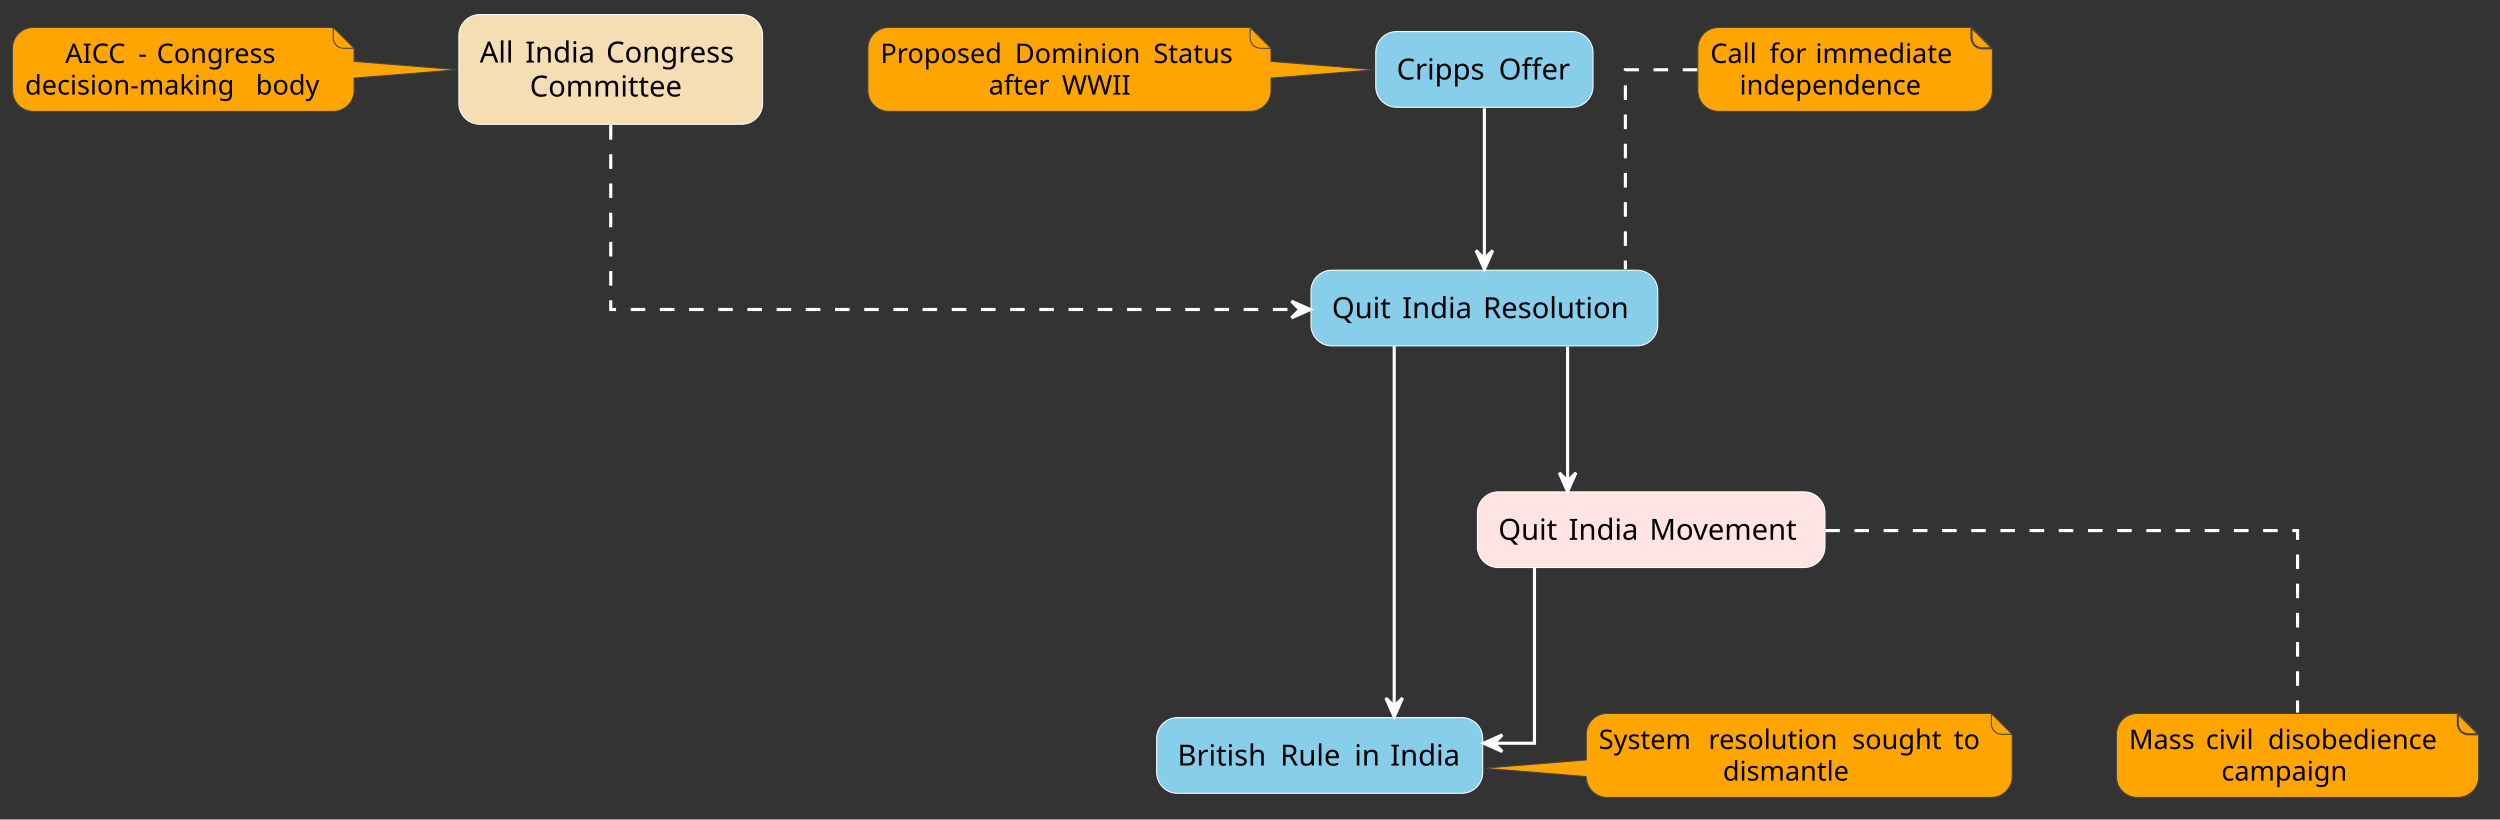
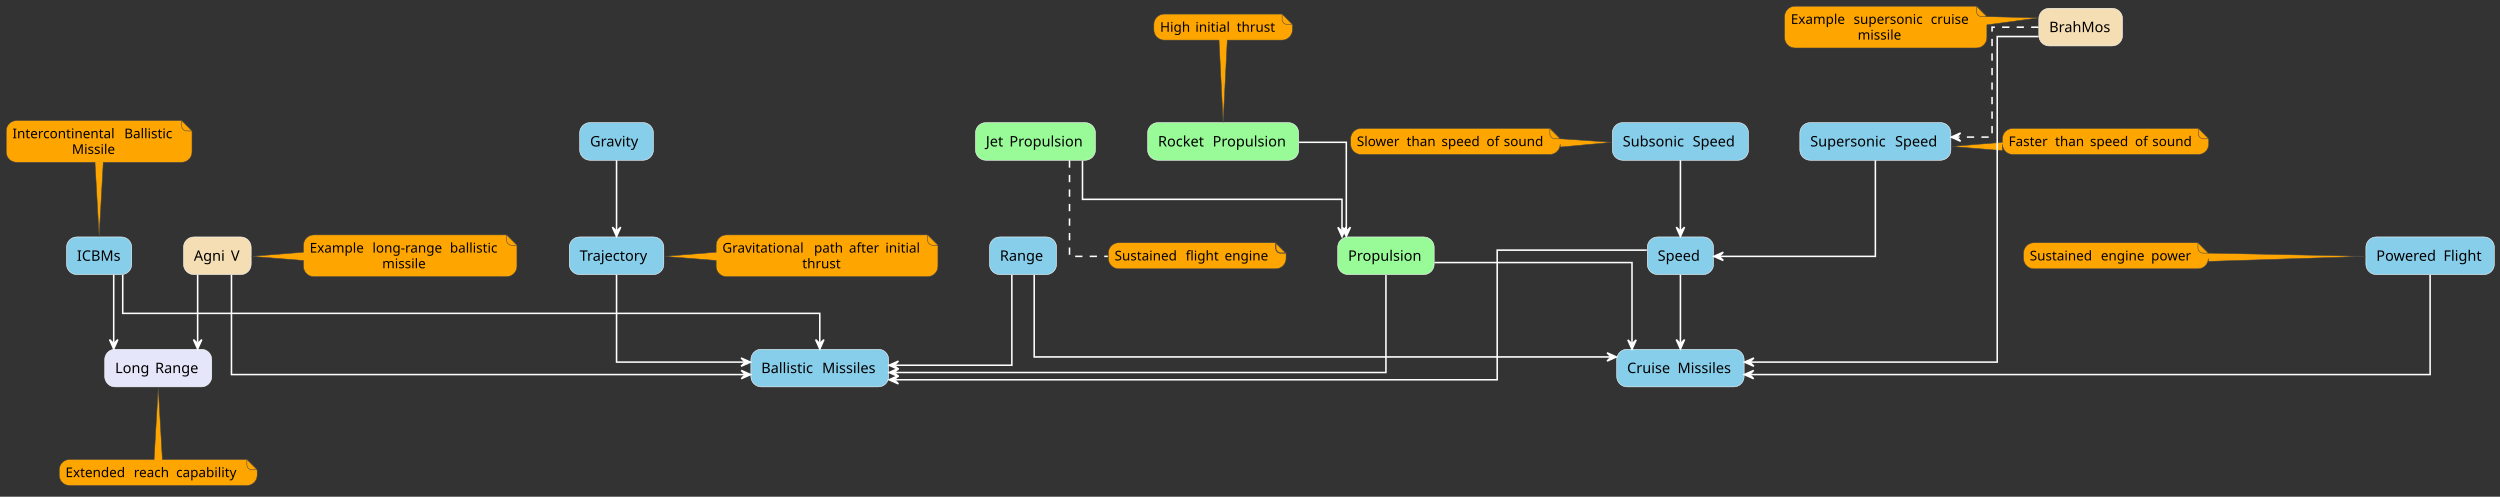
- <svg xmlns="http://www.w3.org/2000/svg" contentStyleType="text/css" data-diagram-type="CLASS" height="393px" preserveAspectRatio="none" style="width:1199px;height:393px;background:#333333;" version="1.1" viewBox="0 0 1199 393" width="1199px" zoomAndPan="magnify">
+ <svg xmlns="http://www.w3.org/2000/svg" contentStyleType="text/css" data-diagram-type="CLASS" height="479px" preserveAspectRatio="none" style="width:2411px;height:479px;background:#333333;" version="1.1" viewBox="0 0 2411 479" width="2411px" zoomAndPan="magnify">
  <defs />
  <g>
-     <rect fill="#333333" height="393" style="stroke:none;stroke-width:1;" width="1199" x="0" y="0" />
-     <g class="entity" data-entity="Quit India Resolution" data-source-line="23" data-uid="ent0002" id="entity_Quit India Resolution">
-       <rect fill="#87CEEB" height="36.297" rx="10" ry="10" style="stroke:#FFFFFF;stroke-width:0.5;" width="166.31" x="628.76" y="129.59" />
-       <text fill="#000000" font-family="Sans-Serif" font-size="14" lengthAdjust="spacing" textLength="29.271" x="638.76" y="152.585">Quit</text>
-       <text fill="#000000" font-family="Sans-Serif" font-size="14" lengthAdjust="spacing" textLength="4.45" x="668.032" y="152.585"> </text>
-       <text fill="#000000" font-family="Sans-Serif" font-size="14" lengthAdjust="spacing" textLength="34.357" x="672.482" y="152.585">India</text>
-       <text fill="#000000" font-family="Sans-Serif" font-size="14" lengthAdjust="spacing" textLength="4.45" x="706.839" y="152.585"> </text>
-       <text fill="#000000" font-family="Sans-Serif" font-size="14" lengthAdjust="spacing" textLength="73.78" x="711.289" y="152.585">Resolution</text>
-     </g>
-     <g class="entity" data-entity="All India Congress Committee" data-source-line="24" data-uid="ent0003" id="entity_All India Congress Committee">
-       <rect fill="#F5DEB3" height="52.594" rx="10" ry="10" style="stroke:#FFFFFF;stroke-width:0.5;" width="145.672" x="220.08" y="7" />
-       <text fill="#000000" font-family="Sans-Serif" font-size="14" lengthAdjust="spacing" textLength="17.356" x="230.08" y="29.995">All</text>
-       <text fill="#000000" font-family="Sans-Serif" font-size="14" lengthAdjust="spacing" textLength="4.45" x="247.436" y="29.995"> </text>
-       <text fill="#000000" font-family="Sans-Serif" font-size="14" lengthAdjust="spacing" textLength="34.357" x="251.887" y="29.995">India</text>
-       <text fill="#000000" font-family="Sans-Serif" font-size="14" lengthAdjust="spacing" textLength="4.45" x="286.244" y="29.995"> </text>
-       <text fill="#000000" font-family="Sans-Serif" font-size="14" lengthAdjust="spacing" textLength="65.058" x="290.694" y="29.995">Congress</text>
-       <text fill="#000000" font-family="Sans-Serif" font-size="14" lengthAdjust="spacing" textLength="77.711" x="254.06" y="46.292">Committee</text>
-     </g>
-     <g class="entity" data-entity="British Rule in India" data-source-line="25" data-uid="ent0004" id="entity_British Rule in India">
-       <rect fill="#87CEEB" height="36.297" rx="10" ry="10" style="stroke:#FFFFFF;stroke-width:0.5;" width="156.37" x="554.73" y="344.17" />
-       <text fill="#000000" font-family="Sans-Serif" font-size="14" lengthAdjust="spacing" textLength="44.796" x="564.73" y="367.165">British</text>
-       <text fill="#000000" font-family="Sans-Serif" font-size="14" lengthAdjust="spacing" textLength="4.45" x="609.526" y="367.165"> </text>
-       <text fill="#000000" font-family="Sans-Serif" font-size="14" lengthAdjust="spacing" textLength="31.104" x="613.976" y="367.165">Rule</text>
-       <text fill="#000000" font-family="Sans-Serif" font-size="14" lengthAdjust="spacing" textLength="4.45" x="645.08" y="367.165"> </text>
-       <text fill="#000000" font-family="Sans-Serif" font-size="14" lengthAdjust="spacing" textLength="12.763" x="649.53" y="367.165">in</text>
-       <text fill="#000000" font-family="Sans-Serif" font-size="14" lengthAdjust="spacing" textLength="4.45" x="662.293" y="367.165"> </text>
-       <text fill="#000000" font-family="Sans-Serif" font-size="14" lengthAdjust="spacing" textLength="34.357" x="666.743" y="367.165">India</text>
-     </g>
-     <g class="entity" data-entity="Cripps Offer" data-source-line="26" data-uid="ent0005" id="entity_Cripps Offer">
-       <rect fill="#87CEEB" height="36.297" rx="10" ry="10" style="stroke:#FFFFFF;stroke-width:0.5;" width="104.185" x="659.82" y="15.15" />
-       <text fill="#000000" font-family="Sans-Serif" font-size="14" lengthAdjust="spacing" textLength="44.488" x="669.82" y="38.145">Cripps</text>
-       <text fill="#000000" font-family="Sans-Serif" font-size="14" lengthAdjust="spacing" textLength="4.45" x="714.308" y="38.145"> </text>
-       <text fill="#000000" font-family="Sans-Serif" font-size="14" lengthAdjust="spacing" textLength="35.246" x="718.759" y="38.145">Offer</text>
-     </g>
-     <g class="entity" data-entity="Quit India Movement" data-source-line="27" data-uid="ent0006" id="entity_Quit India Movement">
-       <rect fill="#FFE4E1" height="36.297" rx="10" ry="10" style="stroke:#FFFFFF;stroke-width:0.5;" width="166.685" x="708.57" y="235.89" />
-       <text fill="#000000" font-family="Sans-Serif" font-size="14" lengthAdjust="spacing" textLength="29.271" x="718.57" y="258.885">Quit</text>
-       <text fill="#000000" font-family="Sans-Serif" font-size="14" lengthAdjust="spacing" textLength="4.45" x="747.841" y="258.885"> </text>
-       <text fill="#000000" font-family="Sans-Serif" font-size="14" lengthAdjust="spacing" textLength="34.357" x="752.292" y="258.885">India</text>
-       <text fill="#000000" font-family="Sans-Serif" font-size="14" lengthAdjust="spacing" textLength="4.45" x="786.649" y="258.885"> </text>
-       <text fill="#000000" font-family="Sans-Serif" font-size="14" lengthAdjust="spacing" textLength="74.156" x="791.099" y="258.885">Movement</text>
-     </g>
-     <g class="entity" data-entity="GMN12" data-source-line="38" data-uid="ent0013" id="entity_GMN12">
-       <path d="M814.28,23.16 L814.28,43.426 A10,10 0 0 0 824.28,53.426 L945.549,53.426 A10,10 0 0 0 955.549,43.426 L955.549,23.16 L945.549,13.16 L824.28,13.16 A10,10 0 0 0 814.28,23.16" fill="#FFA500" style="stroke:#444444;stroke-width:0.5;" />
-       <path d="M945.549,13.16 L945.549,18.16 A5,5 0 0 0 950.549,23.16 L955.549,23.16 L945.549,13.16" fill="#FFA500" style="stroke:#444444;stroke-width:1;" />
-       <text fill="#000000" font-family="Sans-Serif" font-size="13" lengthAdjust="spacing" textLength="24.267" x="820.28" y="30.227">Call</text>
-       <text fill="#000000" font-family="Sans-Serif" font-size="13" lengthAdjust="spacing" textLength="4.132" x="844.547" y="30.227"> </text>
-       <text fill="#000000" font-family="Sans-Serif" font-size="13" lengthAdjust="spacing" textLength="17.875" x="848.679" y="30.227">for</text>
-       <text fill="#000000" font-family="Sans-Serif" font-size="13" lengthAdjust="spacing" textLength="4.132" x="866.554" y="30.227"> </text>
-       <text fill="#000000" font-family="Sans-Serif" font-size="13" lengthAdjust="spacing" textLength="69.862" x="870.687" y="30.227">immediate</text>
-       <text fill="#000000" font-family="Sans-Serif" font-size="13" lengthAdjust="spacing" textLength="92.225" x="834.302" y="45.36">independence</text>
-     </g>
-     <g class="entity" data-entity="GMN15" data-source-line="42" data-uid="ent0016" id="entity_GMN15">
-       <path d="M6,23.16 L6,43.426 A10,10 0 0 0 16,53.426 L159.822,53.426 A10,10 0 0 0 169.822,43.426 L169.822,37.45 L219.63,33.45 L169.822,29.45 L169.822,23.16 L159.822,13.16 L16,13.16 A10,10 0 0 0 6,23.16" fill="#FFA500" style="stroke:#444444;stroke-width:0.5;" />
-       <path d="M159.822,13.16 L159.822,18.16 A5,5 0 0 0 164.822,23.16 L169.822,23.16 L159.822,13.16" fill="#FFA500" style="stroke:#444444;stroke-width:0.5;" />
-       <text fill="#000000" font-family="Sans-Serif" font-size="13" lengthAdjust="spacing" textLength="30.881" x="31.287" y="30.227">AICC</text>
-       <text fill="#000000" font-family="Sans-Serif" font-size="13" lengthAdjust="spacing" textLength="4.132" x="62.169" y="30.227"> </text>
-       <text fill="#000000" font-family="Sans-Serif" font-size="13" lengthAdjust="spacing" textLength="4.691" x="66.301" y="30.227">-</text>
-       <text fill="#000000" font-family="Sans-Serif" font-size="13" lengthAdjust="spacing" textLength="4.132" x="70.992" y="30.227"> </text>
-       <text fill="#000000" font-family="Sans-Serif" font-size="13" lengthAdjust="spacing" textLength="60.411" x="75.124" y="30.227">Congress</text>
-       <text fill="#000000" font-family="Sans-Serif" font-size="13" lengthAdjust="spacing" textLength="106.539" x="12" y="45.36">decision-making</text>
-       <text fill="#000000" font-family="Sans-Serif" font-size="13" lengthAdjust="spacing" textLength="4.132" x="118.539" y="45.36"> </text>
-       <text fill="#000000" font-family="Sans-Serif" font-size="13" lengthAdjust="spacing" textLength="32.151" x="122.671" y="45.36">body</text>
-     </g>
-     <g class="entity" data-entity="GMN18" data-source-line="46" data-uid="ent0019" id="entity_GMN18">
-       <path d="M760.76,352.18 L760.76,364.45 L711.42,368.45 L760.76,372.45 L760.76,372.446 A10,10 0 0 0 770.76,382.446 L955.061,382.446 A10,10 0 0 0 965.061,372.446 L965.061,352.18 L955.061,342.18 L770.76,342.18 A10,10 0 0 0 760.76,352.18" fill="#FFA500" style="stroke:#444444;stroke-width:0.5;" />
-       <path d="M955.061,342.18 L955.061,347.18 A5,5 0 0 0 960.061,352.18 L965.061,352.18 L955.061,342.18" fill="#FFA500" style="stroke:#444444;stroke-width:0.5;" />
-       <text fill="#000000" font-family="Sans-Serif" font-size="13" lengthAdjust="spacing" textLength="48.477" x="766.76" y="359.247">System</text>
-       <text fill="#000000" font-family="Sans-Serif" font-size="13" lengthAdjust="spacing" textLength="4.132" x="815.237" y="359.247"> </text>
-       <text fill="#000000" font-family="Sans-Serif" font-size="13" lengthAdjust="spacing" textLength="64.822" x="819.369" y="359.247">resolution</text>
-       <text fill="#000000" font-family="Sans-Serif" font-size="13" lengthAdjust="spacing" textLength="4.132" x="884.192" y="359.247"> </text>
-       <text fill="#000000" font-family="Sans-Serif" font-size="13" lengthAdjust="spacing" textLength="44.554" x="888.324" y="359.247">sought</text>
-       <text fill="#000000" font-family="Sans-Serif" font-size="13" lengthAdjust="spacing" textLength="4.132" x="932.878" y="359.247"> </text>
-       <text fill="#000000" font-family="Sans-Serif" font-size="13" lengthAdjust="spacing" textLength="13.051" x="937.01" y="359.247">to</text>
-       <text fill="#000000" font-family="Sans-Serif" font-size="13" lengthAdjust="spacing" textLength="64.213" x="826.304" y="374.38">dismantle</text>
-     </g>
-     <g class="entity" data-entity="GMN21" data-source-line="50" data-uid="ent0022" id="entity_GMN21">
-       <path d="M416.24,23.16 L416.24,43.426 A10,10 0 0 0 426.24,53.426 L599.579,53.426 A10,10 0 0 0 609.579,43.426 L609.579,37.45 L659.55,33.45 L609.579,29.45 L609.579,23.16 L599.579,13.16 L426.24,13.16 A10,10 0 0 0 416.24,23.16" fill="#FFA500" style="stroke:#444444;stroke-width:0.5;" />
-       <path d="M599.579,13.16 L599.579,18.16 A5,5 0 0 0 604.579,23.16 L609.579,23.16 L599.579,13.16" fill="#FFA500" style="stroke:#444444;stroke-width:0.5;" />
-       <text fill="#000000" font-family="Sans-Serif" font-size="13" lengthAdjust="spacing" textLength="60.366" x="422.24" y="30.227">Proposed</text>
-       <text fill="#000000" font-family="Sans-Serif" font-size="13" lengthAdjust="spacing" textLength="4.132" x="482.606" y="30.227"> </text>
-       <text fill="#000000" font-family="Sans-Serif" font-size="13" lengthAdjust="spacing" textLength="62.283" x="486.738" y="30.227">Dominion</text>
-       <text fill="#000000" font-family="Sans-Serif" font-size="13" lengthAdjust="spacing" textLength="4.132" x="549.022" y="30.227"> </text>
-       <text fill="#000000" font-family="Sans-Serif" font-size="13" lengthAdjust="spacing" textLength="41.425" x="553.154" y="30.227">Status</text>
-       <text fill="#000000" font-family="Sans-Serif" font-size="13" lengthAdjust="spacing" textLength="30.983" x="474.164" y="45.36">after</text>
-       <text fill="#000000" font-family="Sans-Serif" font-size="13" lengthAdjust="spacing" textLength="4.132" x="505.147" y="45.36"> </text>
-       <text fill="#000000" font-family="Sans-Serif" font-size="13" lengthAdjust="spacing" textLength="33.376" x="509.279" y="45.36">WWII</text>
-     </g>
-     <g class="entity" data-entity="GMN24" data-source-line="54" data-uid="ent0025" id="entity_GMN24">
-       <path d="M1015.03,352.18 L1015.03,372.446 A10,10 0 0 0 1025.03,382.446 L1178.786,382.446 A10,10 0 0 0 1188.786,372.446 L1188.786,352.18 L1178.786,342.18 L1025.03,342.18 A10,10 0 0 0 1015.03,352.18" fill="#FFA500" style="stroke:#444444;stroke-width:0.5;" />
-       <path d="M1178.786,342.18 L1178.786,347.18 A5,5 0 0 0 1183.786,352.18 L1188.786,352.18 L1178.786,342.18" fill="#FFA500" style="stroke:#444444;stroke-width:1;" />
-       <text fill="#000000" font-family="Sans-Serif" font-size="13" lengthAdjust="spacing" textLength="32.728" x="1021.03" y="359.247">Mass</text>
-       <text fill="#000000" font-family="Sans-Serif" font-size="13" lengthAdjust="spacing" textLength="4.132" x="1053.758" y="359.247"> </text>
-       <text fill="#000000" font-family="Sans-Serif" font-size="13" lengthAdjust="spacing" textLength="25.676" x="1057.891" y="359.247">civil</text>
-       <text fill="#000000" font-family="Sans-Serif" font-size="13" lengthAdjust="spacing" textLength="4.132" x="1083.567" y="359.247"> </text>
-       <text fill="#000000" font-family="Sans-Serif" font-size="13" lengthAdjust="spacing" textLength="86.087" x="1087.699" y="359.247">disobedience</text>
-       <text fill="#000000" font-family="Sans-Serif" font-size="13" lengthAdjust="spacing" textLength="64.099" x="1065.359" y="374.38">campaign</text>
-     </g>
-     <g class="link" data-entity-1="All India Congress Committee" data-entity-2="Quit India Resolution" data-source-line="30" data-uid="lnk7" id="link_All India Congress Committee_Quit India Resolution">
-       <path codeLine="30" d="M292.91,60 C292.91,94.02 292.91,148.45 292.91,148.45 C292.91,148.45 500.14,148.45 622.38,148.45" fill="none" id="All India Congress Committee-to-Quit India Resolution" style="stroke:#FFFFFF;stroke-width:1.5;stroke-dasharray:7.0,7.0;" />
-       <polygon fill="#FFFFFF" points="628.38,148.45,619.38,144.45,623.38,148.45,619.38,152.45,628.38,148.45" style="stroke:#FFFFFF;stroke-width:1.5;" />
-     </g>
-     <g class="link" data-entity-1="Cripps Offer" data-entity-2="Quit India Resolution" data-source-line="31" data-uid="lnk8" id="link_Cripps Offer_Quit India Resolution">
-       <path codeLine="31" d="M711.91,51.94 C711.91,73.22 711.91,101.83 711.91,123.1" fill="none" id="Cripps Offer-to-Quit India Resolution" style="stroke:#FFFFFF;stroke-width:1.5;" />
-       <polygon fill="#FFFFFF" points="711.91,129.1,715.91,120.1,711.91,124.1,707.91,120.1,711.91,129.1" style="stroke:#FFFFFF;stroke-width:1.5;" />
-     </g>
-     <g class="link" data-entity-1="Quit India Resolution" data-entity-2="British Rule in India" data-source-line="32" data-uid="lnk9" id="link_Quit India Resolution_British Rule in India">
-       <path codeLine="32" d="M668.66,166.03 C668.66,206.47 668.66,297.09 668.66,337.76" fill="none" id="Quit India Resolution-to-British Rule in India" style="stroke:#FFFFFF;stroke-width:1.5;" />
-       <polygon fill="#FFFFFF" points="668.66,343.76,672.66,334.76,668.66,338.76,664.66,334.76,668.66,343.76" style="stroke:#FFFFFF;stroke-width:1.5;" />
-     </g>
-     <g class="link" data-entity-1="Quit India Resolution" data-entity-2="Quit India Movement" data-source-line="33" data-uid="lnk10" id="link_Quit India Resolution_Quit India Movement">
-       <path codeLine="33" d="M751.82,166.25 C751.82,185.76 751.82,210.3 751.82,229.73" fill="none" id="Quit India Resolution-to-Quit India Movement" style="stroke:#FFFFFF;stroke-width:1.5;" />
-       <polygon fill="#FFFFFF" points="751.82,235.73,755.82,226.73,751.82,230.73,747.82,226.73,751.82,235.73" style="stroke:#FFFFFF;stroke-width:1.5;" />
-     </g>
-     <g class="link" data-entity-1="Quit India Movement" data-entity-2="British Rule in India" data-source-line="34" data-uid="lnk11" id="link_Quit India Movement_British Rule in India">
-       <path codeLine="34" d="M735.93,272.35 C735.93,301.8 735.93,356.45 735.93,356.45 C735.93,356.45 731.61,356.45 717.51,356.45" fill="none" id="Quit India Movement-to-British Rule in India" style="stroke:#FFFFFF;stroke-width:1.5;" />
-       <polygon fill="#FFFFFF" points="711.51,356.45,720.51,360.45,716.51,356.45,720.51,352.45,711.51,356.45" style="stroke:#FFFFFF;stroke-width:1.5;" />
-     </g>
-     <g class="link" data-entity-1="GMN12" data-entity-2="Quit India Resolution" data-source-line="38" data-uid="lnk14" id="link_GMN12_Quit India Resolution">
-       <path d="M814.04,33.45 C794.98,33.45 779.53,33.45 779.53,33.45 C779.53,33.45 779.53,96.74 779.53,129.12" fill="none" id="GMN12-Quit India Resolution" style="stroke:#FFFFFF;stroke-width:1.5;stroke-dasharray:7.0,7.0;" />
-     </g>
-     <g class="link" data-entity-1="Quit India Movement" data-entity-2="GMN24" data-source-line="54" data-uid="lnk26" id="link_Quit India Movement_GMN24">
-       <path d="M875.39,254.45 C967.21,254.45 1101.91,254.45 1101.91,254.45 C1101.91,254.45 1101.91,310.48 1101.91,341.77" fill="none" id="Quit India Movement-GMN24" style="stroke:#FFFFFF;stroke-width:1.5;stroke-dasharray:7.0,7.0;" />
+     <rect fill="#333333" height="479" style="stroke:none;stroke-width:1;" width="2411" x="0" y="0" />
+     <g class="entity" data-entity="Ballistic Missiles" data-source-line="23" data-uid="ent0002" id="entity_Ballistic Missiles">
+       <rect fill="#87CEEB" height="36.297" rx="10" ry="10" style="stroke:#FFFFFF;stroke-width:0.5;" width="132.916" x="724.14" y="336.8" />
+       <text fill="#000000" font-family="Sans-Serif" font-size="14" lengthAdjust="spacing" textLength="54.223" x="734.14" y="359.795">Ballistic</text>
+       <text fill="#000000" font-family="Sans-Serif" font-size="14" lengthAdjust="spacing" textLength="4.45" x="788.363" y="359.795"> </text>
+       <text fill="#000000" font-family="Sans-Serif" font-size="14" lengthAdjust="spacing" textLength="54.243" x="792.813" y="359.795">Missiles</text>
+     </g>
+     <g class="entity" data-entity="Cruise Missiles" data-source-line="24" data-uid="ent0003" id="entity_Cruise Missiles">
+       <rect fill="#87CEEB" height="36.297" rx="10" ry="10" style="stroke:#FFFFFF;stroke-width:0.5;" width="122.894" x="1559.15" y="336.8" />
+       <text fill="#000000" font-family="Sans-Serif" font-size="14" lengthAdjust="spacing" textLength="44.201" x="1569.15" y="359.795">Cruise</text>
+       <text fill="#000000" font-family="Sans-Serif" font-size="14" lengthAdjust="spacing" textLength="4.45" x="1613.351" y="359.795"> </text>
+       <text fill="#000000" font-family="Sans-Serif" font-size="14" lengthAdjust="spacing" textLength="54.243" x="1617.801" y="359.795">Missiles</text>
+     </g>
+     <g class="entity" data-entity="Trajectory" data-source-line="25" data-uid="ent0004" id="entity_Trajectory">
+       <rect fill="#87CEEB" height="36.297" rx="10" ry="10" style="stroke:#FFFFFF;stroke-width:0.5;" width="91.183" x="549.01" y="228.52" />
+       <text fill="#000000" font-family="Sans-Serif" font-size="14" lengthAdjust="spacing" textLength="71.183" x="559.01" y="251.515">Trajectory</text>
+     </g>
+     <g class="entity" data-entity="Gravity" data-source-line="26" data-uid="ent0005" id="entity_Gravity">
+       <rect fill="#87CEEB" height="36.297" rx="10" ry="10" style="stroke:#FFFFFF;stroke-width:0.5;" width="71.133" x="559.03" y="118.25" />
+       <text fill="#000000" font-family="Sans-Serif" font-size="14" lengthAdjust="spacing" textLength="51.133" x="569.03" y="141.245">Gravity</text>
+     </g>
+     <g class="entity" data-entity="Powered Flight" data-source-line="27" data-uid="ent0006" id="entity_Powered Flight">
+       <rect fill="#87CEEB" height="36.297" rx="10" ry="10" style="stroke:#FFFFFF;stroke-width:0.5;" width="123.858" x="2281.67" y="228.52" />
+       <text fill="#000000" font-family="Sans-Serif" font-size="14" lengthAdjust="spacing" textLength="60.327" x="2291.67" y="251.515">Powered</text>
+       <text fill="#000000" font-family="Sans-Serif" font-size="14" lengthAdjust="spacing" textLength="4.45" x="2351.997" y="251.515"> </text>
+       <text fill="#000000" font-family="Sans-Serif" font-size="14" lengthAdjust="spacing" textLength="39.081" x="2356.447" y="251.515">Flight</text>
+     </g>
+     <g class="entity" data-entity="Propulsion" data-source-line="28" data-uid="ent0007" id="entity_Propulsion">
+       <rect fill="#98FB98" height="36.297" rx="10" ry="10" style="stroke:#FFFFFF;stroke-width:0.5;" width="93.035" x="1290.08" y="228.52" />
+       <text fill="#000000" font-family="Sans-Serif" font-size="14" lengthAdjust="spacing" textLength="73.035" x="1300.08" y="251.515">Propulsion</text>
+     </g>
+     <g class="entity" data-entity="Rocket Propulsion" data-source-line="29" data-uid="ent0008" id="entity_Rocket Propulsion">
+       <rect fill="#98FB98" height="36.297" rx="10" ry="10" style="stroke:#FFFFFF;stroke-width:0.5;" width="145.685" x="1106.76" y="118.25" />
+       <text fill="#000000" font-family="Sans-Serif" font-size="14" lengthAdjust="spacing" textLength="48.2" x="1116.76" y="141.245">Rocket</text>
+       <text fill="#000000" font-family="Sans-Serif" font-size="14" lengthAdjust="spacing" textLength="4.45" x="1164.96" y="141.245"> </text>
+       <text fill="#000000" font-family="Sans-Serif" font-size="14" lengthAdjust="spacing" textLength="73.035" x="1169.41" y="141.245">Propulsion</text>
+     </g>
+     <g class="entity" data-entity="Jet Propulsion" data-source-line="30" data-uid="ent0009" id="entity_Jet Propulsion">
+       <rect fill="#98FB98" height="36.297" rx="10" ry="10" style="stroke:#FFFFFF;stroke-width:0.5;" width="115.717" x="940.74" y="118.25" />
+       <text fill="#000000" font-family="Sans-Serif" font-size="14" lengthAdjust="spacing" textLength="18.231" x="950.74" y="141.245">Jet</text>
+       <text fill="#000000" font-family="Sans-Serif" font-size="14" lengthAdjust="spacing" textLength="4.45" x="968.971" y="141.245"> </text>
+       <text fill="#000000" font-family="Sans-Serif" font-size="14" lengthAdjust="spacing" textLength="73.035" x="973.422" y="141.245">Propulsion</text>
+     </g>
+     <g class="entity" data-entity="Speed" data-source-line="31" data-uid="ent0010" id="entity_Speed">
+       <rect fill="#87CEEB" height="36.297" rx="10" ry="10" style="stroke:#FFFFFF;stroke-width:0.5;" width="63.887" x="1588.65" y="228.52" />
+       <text fill="#000000" font-family="Sans-Serif" font-size="14" lengthAdjust="spacing" textLength="43.887" x="1598.65" y="251.515">Speed</text>
+     </g>
+     <g class="entity" data-entity="Supersonic Speed" data-source-line="32" data-uid="ent0011" id="entity_Supersonic Speed">
+       <rect fill="#87CEEB" height="36.297" rx="10" ry="10" style="stroke:#FFFFFF;stroke-width:0.5;" width="145.672" x="1735.76" y="118.25" />
+       <text fill="#000000" font-family="Sans-Serif" font-size="14" lengthAdjust="spacing" textLength="77.335" x="1745.76" y="141.245">Supersonic</text>
+       <text fill="#000000" font-family="Sans-Serif" font-size="14" lengthAdjust="spacing" textLength="4.45" x="1823.095" y="141.245"> </text>
+       <text fill="#000000" font-family="Sans-Serif" font-size="14" lengthAdjust="spacing" textLength="43.887" x="1827.545" y="141.245">Speed</text>
+     </g>
+     <g class="entity" data-entity="Subsonic Speed" data-source-line="33" data-uid="ent0012" id="entity_Subsonic Speed">
+       <rect fill="#87CEEB" height="36.297" rx="10" ry="10" style="stroke:#FFFFFF;stroke-width:0.5;" width="131.303" x="1554.95" y="118.25" />
+       <text fill="#000000" font-family="Sans-Serif" font-size="14" lengthAdjust="spacing" textLength="62.966" x="1564.95" y="141.245">Subsonic</text>
+       <text fill="#000000" font-family="Sans-Serif" font-size="14" lengthAdjust="spacing" textLength="4.45" x="1627.916" y="141.245"> </text>
+       <text fill="#000000" font-family="Sans-Serif" font-size="14" lengthAdjust="spacing" textLength="43.887" x="1632.366" y="141.245">Speed</text>
+     </g>
+     <g class="entity" data-entity="Range" data-source-line="34" data-uid="ent0013" id="entity_Range">
+       <rect fill="#87CEEB" height="36.297" rx="10" ry="10" style="stroke:#FFFFFF;stroke-width:0.5;" width="64.68" x="954.26" y="228.52" />
+       <text fill="#000000" font-family="Sans-Serif" font-size="14" lengthAdjust="spacing" textLength="44.68" x="964.26" y="251.515">Range</text>
+     </g>
+     <g class="entity" data-entity="Agni V" data-source-line="35" data-uid="ent0014" id="entity_Agni V">
+       <rect fill="#F5DEB3" height="36.297" rx="10" ry="10" style="stroke:#FFFFFF;stroke-width:0.5;" width="65.254" x="176.97" y="228.52" />
+       <text fill="#000000" font-family="Sans-Serif" font-size="14" lengthAdjust="spacing" textLength="31.227" x="186.97" y="251.515">Agni</text>
+       <text fill="#000000" font-family="Sans-Serif" font-size="14" lengthAdjust="spacing" textLength="4.45" x="218.197" y="251.515"> </text>
+       <text fill="#000000" font-family="Sans-Serif" font-size="14" lengthAdjust="spacing" textLength="9.577" x="222.647" y="251.515">V</text>
+     </g>
+     <g class="entity" data-entity="BrahMos" data-source-line="36" data-uid="ent0015" id="entity_BrahMos">
+       <rect fill="#F5DEB3" height="36.297" rx="10" ry="10" style="stroke:#FFFFFF;stroke-width:0.5;" width="80.751" x="1966.22" y="7.99" />
+       <text fill="#000000" font-family="Sans-Serif" font-size="14" lengthAdjust="spacing" textLength="60.751" x="1976.22" y="30.985">BrahMos</text>
+     </g>
+     <g class="entity" data-entity="ICBMs" data-source-line="37" data-uid="ent0016" id="entity_ICBMs">
+       <rect fill="#87CEEB" height="36.297" rx="10" ry="10" style="stroke:#FFFFFF;stroke-width:0.5;" width="62.882" x="64.16" y="228.52" />
+       <text fill="#000000" font-family="Sans-Serif" font-size="14" lengthAdjust="spacing" textLength="42.882" x="74.16" y="251.515">ICBMs</text>
+     </g>
+     <g class="entity" data-entity="Long Range" data-source-line="38" data-uid="ent0017" id="entity_Long Range">
+       <rect fill="#E6E6FA" height="36.297" rx="10" ry="10" style="stroke:#FFFFFF;stroke-width:0.5;" width="103.255" x="100.97" y="336.8" />
+       <text fill="#000000" font-family="Sans-Serif" font-size="14" lengthAdjust="spacing" textLength="34.125" x="110.97" y="359.795">Long</text>
+       <text fill="#000000" font-family="Sans-Serif" font-size="14" lengthAdjust="spacing" textLength="4.45" x="145.095" y="359.795"> </text>
+       <text fill="#000000" font-family="Sans-Serif" font-size="14" lengthAdjust="spacing" textLength="44.68" x="149.545" y="359.795">Range</text>
+     </g>
+     <g class="entity" data-entity="GMN37" data-source-line="63" data-uid="ent0038" id="entity_GMN37">
+       <path d="M690.64,236.53 L690.64,243.23 L640.66,247.23 L690.64,251.23 L690.64,256.796 A10,10 0 0 0 700.64,266.796 L894.558,266.796 A10,10 0 0 0 904.558,256.796 L904.558,236.53 L894.558,226.53 L700.64,226.53 A10,10 0 0 0 690.64,236.53" fill="#FFA500" style="stroke:#444444;stroke-width:0.5;" />
+       <path d="M894.558,226.53 L894.558,231.53 A5,5 0 0 0 899.558,236.53 L904.558,236.53 L894.558,226.53" fill="#FFA500" style="stroke:#444444;stroke-width:0.5;" />
+       <text fill="#000000" font-family="Sans-Serif" font-size="13" lengthAdjust="spacing" textLength="84.233" x="696.64" y="243.597">Gravitational</text>
+       <text fill="#000000" font-family="Sans-Serif" font-size="13" lengthAdjust="spacing" textLength="4.132" x="780.873" y="243.597"> </text>
+       <text fill="#000000" font-family="Sans-Serif" font-size="13" lengthAdjust="spacing" textLength="29.555" x="785.006" y="243.597">path</text>
+       <text fill="#000000" font-family="Sans-Serif" font-size="13" lengthAdjust="spacing" textLength="4.132" x="814.56" y="243.597"> </text>
+       <text fill="#000000" font-family="Sans-Serif" font-size="13" lengthAdjust="spacing" textLength="30.983" x="818.693" y="243.597">after</text>
+       <text fill="#000000" font-family="Sans-Serif" font-size="13" lengthAdjust="spacing" textLength="4.132" x="849.676" y="243.597"> </text>
+       <text fill="#000000" font-family="Sans-Serif" font-size="13" lengthAdjust="spacing" textLength="35.75" x="853.808" y="243.597">initial</text>
+       <text fill="#000000" font-family="Sans-Serif" font-size="13" lengthAdjust="spacing" textLength="38.791" x="773.704" y="258.73">thrust</text>
+     </g>
+     <g class="entity" data-entity="GMN40" data-source-line="67" data-uid="ent0041" id="entity_GMN40">
+       <path d="M1951.49,244.1 L1951.49,249.233 A10,10 0 0 0 1961.49,259.233 L2119.702,259.233 A10,10 0 0 0 2129.702,249.233 L2129.702,252.1 L2281.36,247.23 L2129.702,244.1 L2129.702,244.1 L2119.702,234.1 L1961.49,234.1 A10,10 0 0 0 1951.49,244.1" fill="#FFA500" style="stroke:#444444;stroke-width:0.5;" />
+       <path d="M2119.702,234.1 L2119.702,239.1 A5,5 0 0 0 2124.702,244.1 L2129.702,244.1 L2119.702,234.1" fill="#FFA500" style="stroke:#444444;stroke-width:0.5;" />
+       <text fill="#000000" font-family="Sans-Serif" font-size="13" lengthAdjust="spacing" textLength="64.429" x="1957.49" y="251.167">Sustained</text>
+       <text fill="#000000" font-family="Sans-Serif" font-size="13" lengthAdjust="spacing" textLength="4.132" x="2021.919" y="251.167"> </text>
+       <text fill="#000000" font-family="Sans-Serif" font-size="13" lengthAdjust="spacing" textLength="44.338" x="2026.051" y="251.167">engine</text>
+       <text fill="#000000" font-family="Sans-Serif" font-size="13" lengthAdjust="spacing" textLength="4.132" x="2070.389" y="251.167"> </text>
+       <text fill="#000000" font-family="Sans-Serif" font-size="13" lengthAdjust="spacing" textLength="40.181" x="2074.522" y="251.167">power</text>
+     </g>
+     <g class="entity" data-entity="GMN43" data-source-line="71" data-uid="ent0044" id="entity_GMN43">
+       <path d="M1112.76,23.57 L1112.76,28.703 A10,10 0 0 0 1122.76,38.703 L1175.6,38.703 L1179.6,118.05 L1183.6,38.703 L1236.444,38.703 A10,10 0 0 0 1246.444,28.703 L1246.444,23.57 L1236.444,13.57 L1122.76,13.57 A10,10 0 0 0 1112.76,23.57" fill="#FFA500" style="stroke:#444444;stroke-width:0.5;" />
+       <path d="M1236.444,13.57 L1236.444,18.57 A5,5 0 0 0 1241.444,23.57 L1246.444,23.57 L1236.444,13.57" fill="#FFA500" style="stroke:#444444;stroke-width:0.5;" />
+       <text fill="#000000" font-family="Sans-Serif" font-size="13" lengthAdjust="spacing" textLength="29.878" x="1118.76" y="30.637">High</text>
+       <text fill="#000000" font-family="Sans-Serif" font-size="13" lengthAdjust="spacing" textLength="4.132" x="1148.638" y="30.637"> </text>
+       <text fill="#000000" font-family="Sans-Serif" font-size="13" lengthAdjust="spacing" textLength="35.75" x="1152.771" y="30.637">initial</text>
+       <text fill="#000000" font-family="Sans-Serif" font-size="13" lengthAdjust="spacing" textLength="4.132" x="1188.521" y="30.637"> </text>
+       <text fill="#000000" font-family="Sans-Serif" font-size="13" lengthAdjust="spacing" textLength="38.791" x="1192.653" y="30.637">thrust</text>
+     </g>
+     <g class="entity" data-entity="GMN46" data-source-line="75" data-uid="ent0047" id="entity_GMN46">
+       <path d="M1068.89,244.1 L1068.89,249.233 A10,10 0 0 0 1078.89,259.233 L1230.31,259.233 A10,10 0 0 0 1240.31,249.233 L1240.31,244.1 L1230.31,234.1 L1078.89,234.1 A10,10 0 0 0 1068.89,244.1" fill="#FFA500" style="stroke:#444444;stroke-width:0.5;" />
+       <path d="M1230.31,234.1 L1230.31,239.1 A5,5 0 0 0 1235.31,244.1 L1240.31,244.1 L1230.31,234.1" fill="#FFA500" style="stroke:#444444;stroke-width:1;" />
+       <text fill="#000000" font-family="Sans-Serif" font-size="13" lengthAdjust="spacing" textLength="64.429" x="1074.89" y="251.167">Sustained</text>
+       <text fill="#000000" font-family="Sans-Serif" font-size="13" lengthAdjust="spacing" textLength="4.132" x="1139.319" y="251.167"> </text>
+       <text fill="#000000" font-family="Sans-Serif" font-size="13" lengthAdjust="spacing" textLength="33.389" x="1143.451" y="251.167">flight</text>
+       <text fill="#000000" font-family="Sans-Serif" font-size="13" lengthAdjust="spacing" textLength="4.132" x="1176.84" y="251.167"> </text>
+       <text fill="#000000" font-family="Sans-Serif" font-size="13" lengthAdjust="spacing" textLength="44.338" x="1180.972" y="251.167">engine</text>
+     </g>
+     <g class="entity" data-entity="GMN49" data-source-line="79" data-uid="ent0050" id="entity_GMN49">
+       <path d="M1931.1,133.84 L1931.1,137.23 L1881.9,141.23 L1931.1,145.23 L1931.1,138.973 A10,10 0 0 0 1941.1,148.973 L2120.088,148.973 A10,10 0 0 0 2130.088,138.973 L2130.088,133.84 L2120.088,123.84 L1941.1,123.84 A10,10 0 0 0 1931.1,133.84" fill="#FFA500" style="stroke:#444444;stroke-width:0.5;" />
+       <path d="M2120.088,123.84 L2120.088,128.84 A5,5 0 0 0 2125.088,133.84 L2130.088,133.84 L2120.088,123.84" fill="#FFA500" style="stroke:#444444;stroke-width:0.5;" />
+       <text fill="#000000" font-family="Sans-Serif" font-size="13" lengthAdjust="spacing" textLength="40.657" x="1937.1" y="140.907">Faster</text>
+       <text fill="#000000" font-family="Sans-Serif" font-size="13" lengthAdjust="spacing" textLength="4.132" x="1977.757" y="140.907"> </text>
+       <text fill="#000000" font-family="Sans-Serif" font-size="13" lengthAdjust="spacing" textLength="29.542" x="1981.889" y="140.907">than</text>
+       <text fill="#000000" font-family="Sans-Serif" font-size="13" lengthAdjust="spacing" textLength="4.132" x="2011.431" y="140.907"> </text>
+       <text fill="#000000" font-family="Sans-Serif" font-size="13" lengthAdjust="spacing" textLength="39.273" x="2015.563" y="140.907">speed</text>
+       <text fill="#000000" font-family="Sans-Serif" font-size="13" lengthAdjust="spacing" textLength="4.132" x="2054.836" y="140.907"> </text>
+       <text fill="#000000" font-family="Sans-Serif" font-size="13" lengthAdjust="spacing" textLength="12.53" x="2058.969" y="140.907">of</text>
+       <text fill="#000000" font-family="Sans-Serif" font-size="13" lengthAdjust="spacing" textLength="4.132" x="2071.499" y="140.907"> </text>
+       <text fill="#000000" font-family="Sans-Serif" font-size="13" lengthAdjust="spacing" textLength="39.457" x="2075.631" y="140.907">sound</text>
+     </g>
+     <g class="entity" data-entity="GMN52" data-source-line="83" data-uid="ent0053" id="entity_GMN52">
+       <path d="M1302.54,133.84 L1302.54,138.973 A10,10 0 0 0 1312.54,148.973 L1494.664,148.973 A10,10 0 0 0 1504.664,138.973 L1504.664,141.84 L1554.47,137.23 L1504.664,133.84 L1504.664,133.84 L1494.664,123.84 L1312.54,123.84 A10,10 0 0 0 1302.54,133.84" fill="#FFA500" style="stroke:#444444;stroke-width:0.5;" />
+       <path d="M1494.664,123.84 L1494.664,128.84 A5,5 0 0 0 1499.664,133.84 L1504.664,133.84 L1494.664,123.84" fill="#FFA500" style="stroke:#444444;stroke-width:0.5;" />
+       <text fill="#000000" font-family="Sans-Serif" font-size="13" lengthAdjust="spacing" textLength="43.792" x="1308.54" y="140.907">Slower</text>
+       <text fill="#000000" font-family="Sans-Serif" font-size="13" lengthAdjust="spacing" textLength="4.132" x="1352.332" y="140.907"> </text>
+       <text fill="#000000" font-family="Sans-Serif" font-size="13" lengthAdjust="spacing" textLength="29.542" x="1356.465" y="140.907">than</text>
+       <text fill="#000000" font-family="Sans-Serif" font-size="13" lengthAdjust="spacing" textLength="4.132" x="1386.007" y="140.907"> </text>
+       <text fill="#000000" font-family="Sans-Serif" font-size="13" lengthAdjust="spacing" textLength="39.273" x="1390.139" y="140.907">speed</text>
+       <text fill="#000000" font-family="Sans-Serif" font-size="13" lengthAdjust="spacing" textLength="4.132" x="1429.412" y="140.907"> </text>
+       <text fill="#000000" font-family="Sans-Serif" font-size="13" lengthAdjust="spacing" textLength="12.53" x="1433.544" y="140.907">of</text>
+       <text fill="#000000" font-family="Sans-Serif" font-size="13" lengthAdjust="spacing" textLength="4.132" x="1446.075" y="140.907"> </text>
+       <text fill="#000000" font-family="Sans-Serif" font-size="13" lengthAdjust="spacing" textLength="39.457" x="1450.207" y="140.907">sound</text>
+     </g>
+     <g class="entity" data-entity="GMN55" data-source-line="87" data-uid="ent0056" id="entity_GMN55">
+       <path d="M6,126.27 L6,146.536 A10,10 0 0 0 16,156.536 L91.6,156.536 L95.6,228.13 L99.6,156.536 L175.196,156.536 A10,10 0 0 0 185.196,146.536 L185.196,126.27 L175.196,116.27 L16,116.27 A10,10 0 0 0 6,126.27" fill="#FFA500" style="stroke:#444444;stroke-width:0.5;" />
+       <path d="M175.196,116.27 L175.196,121.27 A5,5 0 0 0 180.196,126.27 L185.196,126.27 L175.196,116.27" fill="#FFA500" style="stroke:#444444;stroke-width:0.5;" />
+       <text fill="#000000" font-family="Sans-Serif" font-size="13" lengthAdjust="spacing" textLength="103.714" x="12" y="133.337">Intercontinental</text>
+       <text fill="#000000" font-family="Sans-Serif" font-size="13" lengthAdjust="spacing" textLength="4.132" x="115.714" y="133.337"> </text>
+       <text fill="#000000" font-family="Sans-Serif" font-size="13" lengthAdjust="spacing" textLength="50.35" x="119.847" y="133.337">Ballistic</text>
+       <text fill="#000000" font-family="Sans-Serif" font-size="13" lengthAdjust="spacing" textLength="43.596" x="69.3" y="148.47">Missile</text>
+     </g>
+     <g class="entity" data-entity="GMN58" data-source-line="91" data-uid="ent0059" id="entity_GMN58">
+       <path d="M57.14,453.1 L57.14,458.233 A10,10 0 0 0 67.14,468.233 L238.054,468.233 A10,10 0 0 0 248.054,458.233 L248.054,453.1 L238.054,443.1 L156.6,443.1 L152.6,373.42 L148.6,443.1 L67.14,443.1 A10,10 0 0 0 57.14,453.1" fill="#FFA500" style="stroke:#444444;stroke-width:0.5;" />
+       <path d="M238.054,443.1 L238.054,448.1 A5,5 0 0 0 243.054,453.1 L248.054,453.1 L238.054,443.1" fill="#FFA500" style="stroke:#444444;stroke-width:0.5;" />
+       <text fill="#000000" font-family="Sans-Serif" font-size="13" lengthAdjust="spacing" textLength="61.744" x="63.14" y="460.167">Extended</text>
+       <text fill="#000000" font-family="Sans-Serif" font-size="13" lengthAdjust="spacing" textLength="4.132" x="124.884" y="460.167"> </text>
+       <text fill="#000000" font-family="Sans-Serif" font-size="13" lengthAdjust="spacing" textLength="36.696" x="129.016" y="460.167">reach</text>
+       <text fill="#000000" font-family="Sans-Serif" font-size="13" lengthAdjust="spacing" textLength="4.132" x="165.712" y="460.167"> </text>
+       <text fill="#000000" font-family="Sans-Serif" font-size="13" lengthAdjust="spacing" textLength="63.21" x="169.844" y="460.167">capability</text>
+     </g>
+     <g class="entity" data-entity="GMN61" data-source-line="95" data-uid="ent0062" id="entity_GMN61">
+       <path d="M292.65,236.53 L292.65,243.23 L242.42,247.23 L292.65,251.23 L292.65,256.796 A10,10 0 0 0 302.65,266.796 L488.545,266.796 A10,10 0 0 0 498.545,256.796 L498.545,236.53 L488.545,226.53 L302.65,226.53 A10,10 0 0 0 292.65,236.53" fill="#FFA500" style="stroke:#444444;stroke-width:0.5;" />
+       <path d="M488.545,226.53 L488.545,231.53 A5,5 0 0 0 493.545,236.53 L498.545,236.53 L488.545,226.53" fill="#FFA500" style="stroke:#444444;stroke-width:0.5;" />
+       <text fill="#000000" font-family="Sans-Serif" font-size="13" lengthAdjust="spacing" textLength="56.399" x="298.65" y="243.597">Example</text>
+       <text fill="#000000" font-family="Sans-Serif" font-size="13" lengthAdjust="spacing" textLength="4.132" x="355.049" y="243.597"> </text>
+       <text fill="#000000" font-family="Sans-Serif" font-size="13" lengthAdjust="spacing" textLength="70.548" x="359.181" y="243.597">long-range</text>
+       <text fill="#000000" font-family="Sans-Serif" font-size="13" lengthAdjust="spacing" textLength="4.132" x="429.729" y="243.597"> </text>
+       <text fill="#000000" font-family="Sans-Serif" font-size="13" lengthAdjust="spacing" textLength="49.683" x="433.861" y="243.597">ballistic</text>
+       <text fill="#000000" font-family="Sans-Serif" font-size="13" lengthAdjust="spacing" textLength="45.043" x="368.576" y="258.73">missile</text>
+     </g>
+     <g class="entity" data-entity="GMN64" data-source-line="99" data-uid="ent0065" id="entity_GMN64">
+       <path d="M1721.04,16 L1721.04,36.266 A10,10 0 0 0 1731.04,46.266 L1906.15,46.266 A10,10 0 0 0 1916.15,36.266 L1916.15,24 L1965.95,17.23 L1916.15,16 L1916.15,16 L1906.15,6 L1731.04,6 A10,10 0 0 0 1721.04,16" fill="#FFA500" style="stroke:#444444;stroke-width:0.5;" />
+       <path d="M1906.15,6 L1906.15,11 A5,5 0 0 0 1911.15,16 L1916.15,16 L1906.15,6" fill="#FFA500" style="stroke:#444444;stroke-width:0.5;" />
+       <text fill="#000000" font-family="Sans-Serif" font-size="13" lengthAdjust="spacing" textLength="56.399" x="1727.04" y="23.067">Example</text>
+       <text fill="#000000" font-family="Sans-Serif" font-size="13" lengthAdjust="spacing" textLength="4.132" x="1783.439" y="23.067"> </text>
+       <text fill="#000000" font-family="Sans-Serif" font-size="13" lengthAdjust="spacing" textLength="70.332" x="1787.571" y="23.067">supersonic</text>
+       <text fill="#000000" font-family="Sans-Serif" font-size="13" lengthAdjust="spacing" textLength="4.132" x="1857.903" y="23.067"> </text>
+       <text fill="#000000" font-family="Sans-Serif" font-size="13" lengthAdjust="spacing" textLength="39.114" x="1862.036" y="23.067">cruise</text>
+       <text fill="#000000" font-family="Sans-Serif" font-size="13" lengthAdjust="spacing" textLength="45.043" x="1791.573" y="38.2">missile</text>
+     </g>
+     <g class="link" data-entity-1="Trajectory" data-entity-2="Ballistic Missiles" data-source-line="41" data-uid="lnk18" id="link_Trajectory_Ballistic Missiles">
+       <path codeLine="41" d="M594.6,265 C594.6,294.5 594.6,349.23 594.6,349.23 C594.6,349.23 660.91,349.23 717.69,349.23" fill="none" id="Trajectory-to-Ballistic Missiles" style="stroke:#FFFFFF;stroke-width:1.5;" />
+       <polygon fill="#FFFFFF" points="723.69,349.23,714.69,345.23,718.69,349.23,714.69,353.23,723.69,349.23" style="stroke:#FFFFFF;stroke-width:1.5;" />
+     </g>
+     <g class="link" data-entity-1="Gravity" data-entity-2="Trajectory" data-source-line="42" data-uid="lnk19" id="link_Gravity_Trajectory">
+       <path codeLine="42" d="M594.6,154.61 C594.6,174.92 594.6,201.6 594.6,222.06" fill="none" id="Gravity-to-Trajectory" style="stroke:#FFFFFF;stroke-width:1.5;" />
+       <polygon fill="#FFFFFF" points="594.6,228.06,598.6,219.06,594.6,223.06,590.6,219.06,594.6,228.06" style="stroke:#FFFFFF;stroke-width:1.5;" />
+     </g>
+     <g class="link" data-entity-1="Powered Flight" data-entity-2="Cruise Missiles" data-source-line="43" data-uid="lnk20" id="link_Powered Flight_Cruise Missiles">
+       <path codeLine="43" d="M2343.6,265.07 C2343.6,297.46 2343.6,361.23 2343.6,361.23 C2343.6,361.23 1863.08,361.23 1688.24,361.23" fill="none" id="Powered Flight-to-Cruise Missiles" style="stroke:#FFFFFF;stroke-width:1.5;" />
+       <polygon fill="#FFFFFF" points="1682.24,361.23,1691.24,365.23,1687.24,361.23,1691.24,357.23,1682.24,361.23" style="stroke:#FFFFFF;stroke-width:1.5;" />
+     </g>
+     <g class="link" data-entity-1="Propulsion" data-entity-2="Ballistic Missiles" data-source-line="44" data-uid="lnk21" id="link_Propulsion_Ballistic Missiles">
+       <path codeLine="44" d="M1336.6,265.25 C1336.6,297.23 1336.6,359.23 1336.6,359.23 C1336.6,359.23 1009.35,359.23 863.55,359.23" fill="none" id="Propulsion-to-Ballistic Missiles" style="stroke:#FFFFFF;stroke-width:1.5;" />
+       <polygon fill="#FFFFFF" points="857.55,359.23,866.55,363.23,862.55,359.23,866.55,355.23,857.55,359.23" style="stroke:#FFFFFF;stroke-width:1.5;" />
+     </g>
+     <g class="link" data-entity-1="Propulsion" data-entity-2="Cruise Missiles" data-source-line="45" data-uid="lnk22" id="link_Propulsion_Cruise Missiles">
+       <path codeLine="45" d="M1383.48,253.23 C1452.64,253.23 1573.9,253.23 1573.9,253.23 C1573.9,253.23 1573.9,301.51 1573.9,330.76" fill="none" id="Propulsion-to-Cruise Missiles" style="stroke:#FFFFFF;stroke-width:1.5;" />
+       <polygon fill="#FFFFFF" points="1573.9,336.76,1577.9,327.76,1573.9,331.76,1569.9,327.76,1573.9,336.76" style="stroke:#FFFFFF;stroke-width:1.5;" />
+     </g>
+     <g class="link" data-entity-1="Rocket Propulsion" data-entity-2="Propulsion" data-source-line="46" data-uid="lnk23" id="link_Rocket Propulsion_Propulsion">
+       <path codeLine="46" d="M1252.8,137.23 C1277.24,137.23 1298.38,137.23 1298.38,137.23 C1298.38,137.23 1298.38,190.88 1298.38,222.1" fill="none" id="Rocket Propulsion-to-Propulsion" style="stroke:#FFFFFF;stroke-width:1.5;" />
+       <polygon fill="#FFFFFF" points="1298.38,228.1,1302.38,219.1,1298.38,223.1,1294.38,219.1,1298.38,228.1" style="stroke:#FFFFFF;stroke-width:1.5;" />
+     </g>
+     <g class="link" data-entity-1="Jet Propulsion" data-entity-2="Propulsion" data-source-line="47" data-uid="lnk24" id="link_Jet Propulsion_Propulsion">
+       <path codeLine="47" d="M1043.95,154.99 C1043.95,171.23 1043.95,192.23 1043.95,192.23 C1043.95,192.23 1294.23,192.23 1294.23,192.23 C1294.23,192.23 1294.23,206.44 1294.23,222.24" fill="none" id="Jet Propulsion-to-Propulsion" style="stroke:#FFFFFF;stroke-width:1.5;" />
+       <polygon fill="#FFFFFF" points="1294.23,228.24,1298.23,219.24,1294.23,223.24,1290.23,219.24,1294.23,228.24" style="stroke:#FFFFFF;stroke-width:1.5;" />
+     </g>
+     <g class="link" data-entity-1="Speed" data-entity-2="Ballistic Missiles" data-source-line="48" data-uid="lnk25" id="link_Speed_Ballistic Missiles">
+       <path codeLine="48" d="M1588.19,241.23 C1537.17,241.23 1443.89,241.23 1443.89,241.23 C1443.89,241.23 1443.89,366.23 1443.89,366.23 C1443.89,366.23 1029.94,366.23 863.44,366.23" fill="none" id="Speed-to-Ballistic Missiles" style="stroke:#FFFFFF;stroke-width:1.5;" />
+       <polygon fill="#FFFFFF" points="857.44,366.23,866.44,370.23,862.44,366.23,866.44,362.23,857.44,366.23" style="stroke:#FFFFFF;stroke-width:1.5;" />
+     </g>
+     <g class="link" data-entity-1="Speed" data-entity-2="Cruise Missiles" data-source-line="49" data-uid="lnk26" id="link_Speed_Cruise Missiles">
+       <path codeLine="49" d="M1620.6,265.04 C1620.6,284.95 1620.6,310.54 1620.6,330.49" fill="none" id="Speed-to-Cruise Missiles" style="stroke:#FFFFFF;stroke-width:1.5;" />
+       <polygon fill="#FFFFFF" points="1620.6,336.49,1624.6,327.49,1620.6,331.49,1616.6,327.49,1620.6,336.49" style="stroke:#FFFFFF;stroke-width:1.5;" />
+     </g>
+     <g class="link" data-entity-1="Supersonic Speed" data-entity-2="Speed" data-source-line="50" data-uid="lnk27" id="link_Supersonic Speed_Speed">
+       <path codeLine="50" d="M1808.6,154.7 C1808.6,186.18 1808.6,247.23 1808.6,247.23 C1808.6,247.23 1712.67,247.23 1658.92,247.23" fill="none" id="Supersonic Speed-to-Speed" style="stroke:#FFFFFF;stroke-width:1.5;" />
+       <polygon fill="#FFFFFF" points="1652.92,247.23,1661.92,251.23,1657.92,247.23,1661.92,243.23,1652.92,247.23" style="stroke:#FFFFFF;stroke-width:1.5;" />
+     </g>
+     <g class="link" data-entity-1="Subsonic Speed" data-entity-2="Speed" data-source-line="51" data-uid="lnk28" id="link_Subsonic Speed_Speed">
+       <path codeLine="51" d="M1620.6,154.61 C1620.6,174.92 1620.6,201.6 1620.6,222.06" fill="none" id="Subsonic Speed-to-Speed" style="stroke:#FFFFFF;stroke-width:1.5;" />
+       <polygon fill="#FFFFFF" points="1620.6,228.06,1624.6,219.06,1620.6,223.06,1616.6,219.06,1620.6,228.06" style="stroke:#FFFFFF;stroke-width:1.5;" />
+     </g>
+     <g class="link" data-entity-1="Range" data-entity-2="Ballistic Missiles" data-source-line="52" data-uid="lnk29" id="link_Range_Ballistic Missiles">
+       <path codeLine="52" d="M975.82,265.06 C975.82,295.3 975.82,352.23 975.82,352.23 C975.82,352.23 916.52,352.23 863.47,352.23" fill="none" id="Range-to-Ballistic Missiles" style="stroke:#FFFFFF;stroke-width:1.5;" />
+       <polygon fill="#FFFFFF" points="857.47,352.23,866.47,356.23,862.47,352.23,866.47,348.23,857.47,352.23" style="stroke:#FFFFFF;stroke-width:1.5;" />
+     </g>
+     <g class="link" data-entity-1="Range" data-entity-2="Cruise Missiles" data-source-line="53" data-uid="lnk30" id="link_Range_Cruise Missiles">
+       <path codeLine="53" d="M997.38,265.02 C997.38,293.28 997.38,344.23 997.38,344.23 C997.38,344.23 1395.42,344.23 1552.85,344.23" fill="none" id="Range-to-Cruise Missiles" style="stroke:#FFFFFF;stroke-width:1.5;" />
+       <polygon fill="#FFFFFF" points="1558.85,344.23,1549.85,340.23,1553.85,344.23,1549.85,348.23,1558.85,344.23" style="stroke:#FFFFFF;stroke-width:1.5;" />
+     </g>
+     <g class="link" data-entity-1="Agni V" data-entity-2="Ballistic Missiles" data-source-line="54" data-uid="lnk31" id="link_Agni V_Ballistic Missiles">
+       <path codeLine="54" d="M223.23,265.07 C223.23,297.46 223.23,361.23 223.23,361.23 C223.23,361.23 567.86,361.23 717.84,361.23" fill="none" id="Agni V-to-Ballistic Missiles" style="stroke:#FFFFFF;stroke-width:1.5;" />
+       <polygon fill="#FFFFFF" points="723.84,361.23,714.84,357.23,718.84,361.23,714.84,365.23,723.84,361.23" style="stroke:#FFFFFF;stroke-width:1.5;" />
+     </g>
+     <g class="link" data-entity-1="Agni V" data-entity-2="Long Range" data-source-line="55" data-uid="lnk32" id="link_Agni V_Long Range">
+       <path codeLine="55" d="M190.6,265.04 C190.6,284.95 190.6,310.54 190.6,330.49" fill="none" id="Agni V-to-Long Range" style="stroke:#FFFFFF;stroke-width:1.5;" />
+       <polygon fill="#FFFFFF" points="190.6,336.49,194.6,327.49,190.6,331.49,186.6,327.49,190.6,336.49" style="stroke:#FFFFFF;stroke-width:1.5;" />
+     </g>
+     <g class="link" data-entity-1="BrahMos" data-entity-2="Cruise Missiles" data-source-line="56" data-uid="lnk33" id="link_BrahMos_Cruise Missiles">
+       <path codeLine="56" d="M1965.89,35.23 C1945.93,35.23 1926.12,35.23 1926.12,35.23 C1926.12,35.23 1926.12,349.23 1926.12,349.23 C1926.12,349.23 1777.7,349.23 1688.43,349.23" fill="none" id="BrahMos-to-Cruise Missiles" style="stroke:#FFFFFF;stroke-width:1.5;" />
+       <polygon fill="#FFFFFF" points="1682.43,349.23,1691.43,353.23,1687.43,349.23,1691.43,345.23,1682.43,349.23" style="stroke:#FFFFFF;stroke-width:1.5;" />
+     </g>
+     <g class="link" data-entity-1="BrahMos" data-entity-2="Supersonic Speed" data-source-line="57" data-uid="lnk34" id="link_BrahMos_Supersonic Speed">
+       <path codeLine="57" d="M1965.87,26.23 C1943.86,26.23 1921.14,26.23 1921.14,26.23 C1921.14,26.23 1921.14,132.23 1921.14,132.23 C1921.14,132.23 1909.27,132.23 1887.78,132.23" fill="none" id="BrahMos-to-Supersonic Speed" style="stroke:#FFFFFF;stroke-width:1.5;stroke-dasharray:7.0,7.0;" />
+       <polygon fill="#FFFFFF" points="1881.78,132.23,1890.78,136.23,1886.78,132.23,1890.78,128.23,1881.78,132.23" style="stroke:#FFFFFF;stroke-width:1.5;" />
+     </g>
+     <g class="link" data-entity-1="ICBMs" data-entity-2="Ballistic Missiles" data-source-line="58" data-uid="lnk35" id="link_ICBMs_Ballistic Missiles">
+       <path codeLine="58" d="M118.35,265.17 C118.35,281.33 118.35,302.23 118.35,302.23 C118.35,302.23 790.6,302.23 790.6,302.23 C790.6,302.23 790.6,315.31 790.6,330.51" fill="none" id="ICBMs-to-Ballistic Missiles" style="stroke:#FFFFFF;stroke-width:1.5;" />
+       <polygon fill="#FFFFFF" points="790.6,336.51,794.6,327.51,790.6,331.51,786.6,327.51,790.6,336.51" style="stroke:#FFFFFF;stroke-width:1.5;" />
+     </g>
+     <g class="link" data-entity-1="ICBMs" data-entity-2="Long Range" data-source-line="59" data-uid="lnk36" id="link_ICBMs_Long Range">
+       <path codeLine="59" d="M109.66,265.04 C109.66,284.95 109.66,310.54 109.66,330.49" fill="none" id="ICBMs-to-Long Range" style="stroke:#FFFFFF;stroke-width:1.5;" />
+       <polygon fill="#FFFFFF" points="109.66,336.49,113.66,327.49,109.66,331.49,105.66,327.49,109.66,336.49" style="stroke:#FFFFFF;stroke-width:1.5;" />
+     </g>
+     <g class="link" data-entity-1="Jet Propulsion" data-entity-2="GMN46" data-source-line="75" data-uid="lnk48" id="link_Jet Propulsion_GMN46">
+       <path d="M1031.44,154.7 C1031.44,186.18 1031.44,247.23 1031.44,247.23 C1031.44,247.23 1047.7,247.23 1068.39,247.23" fill="none" id="Jet Propulsion-GMN46" style="stroke:#FFFFFF;stroke-width:1.5;stroke-dasharray:7.0,7.0;" />
    </g>
  </g>
</svg>
